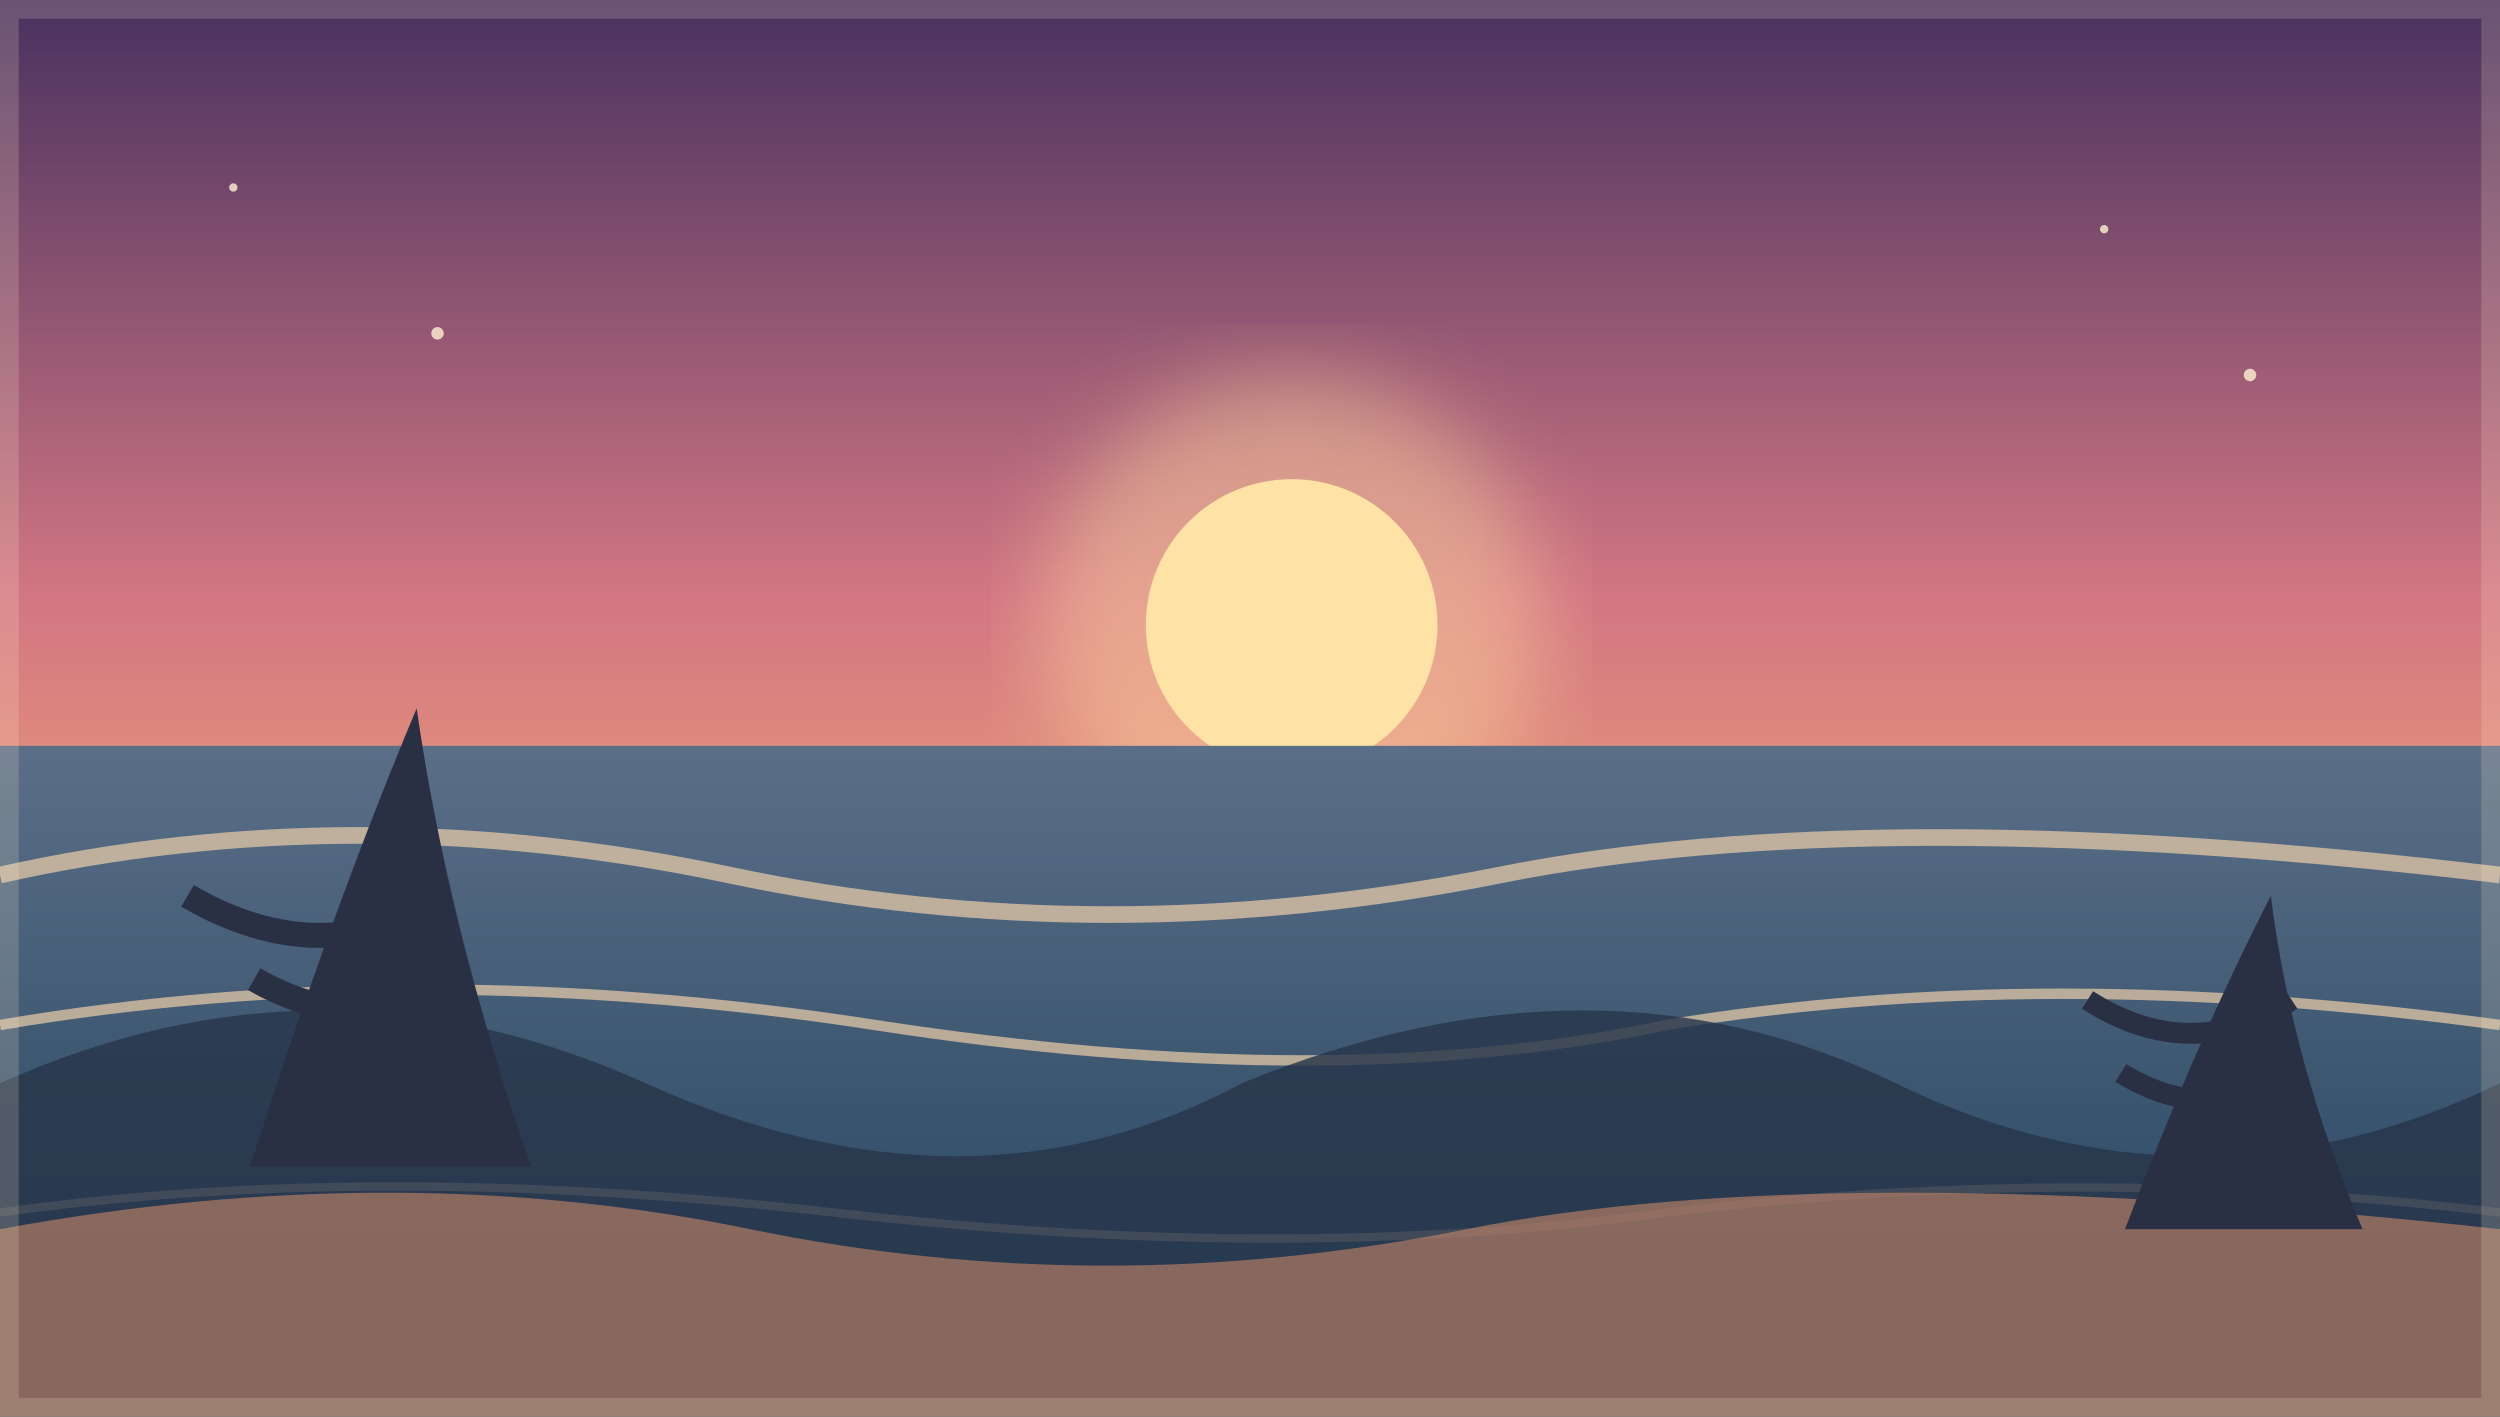
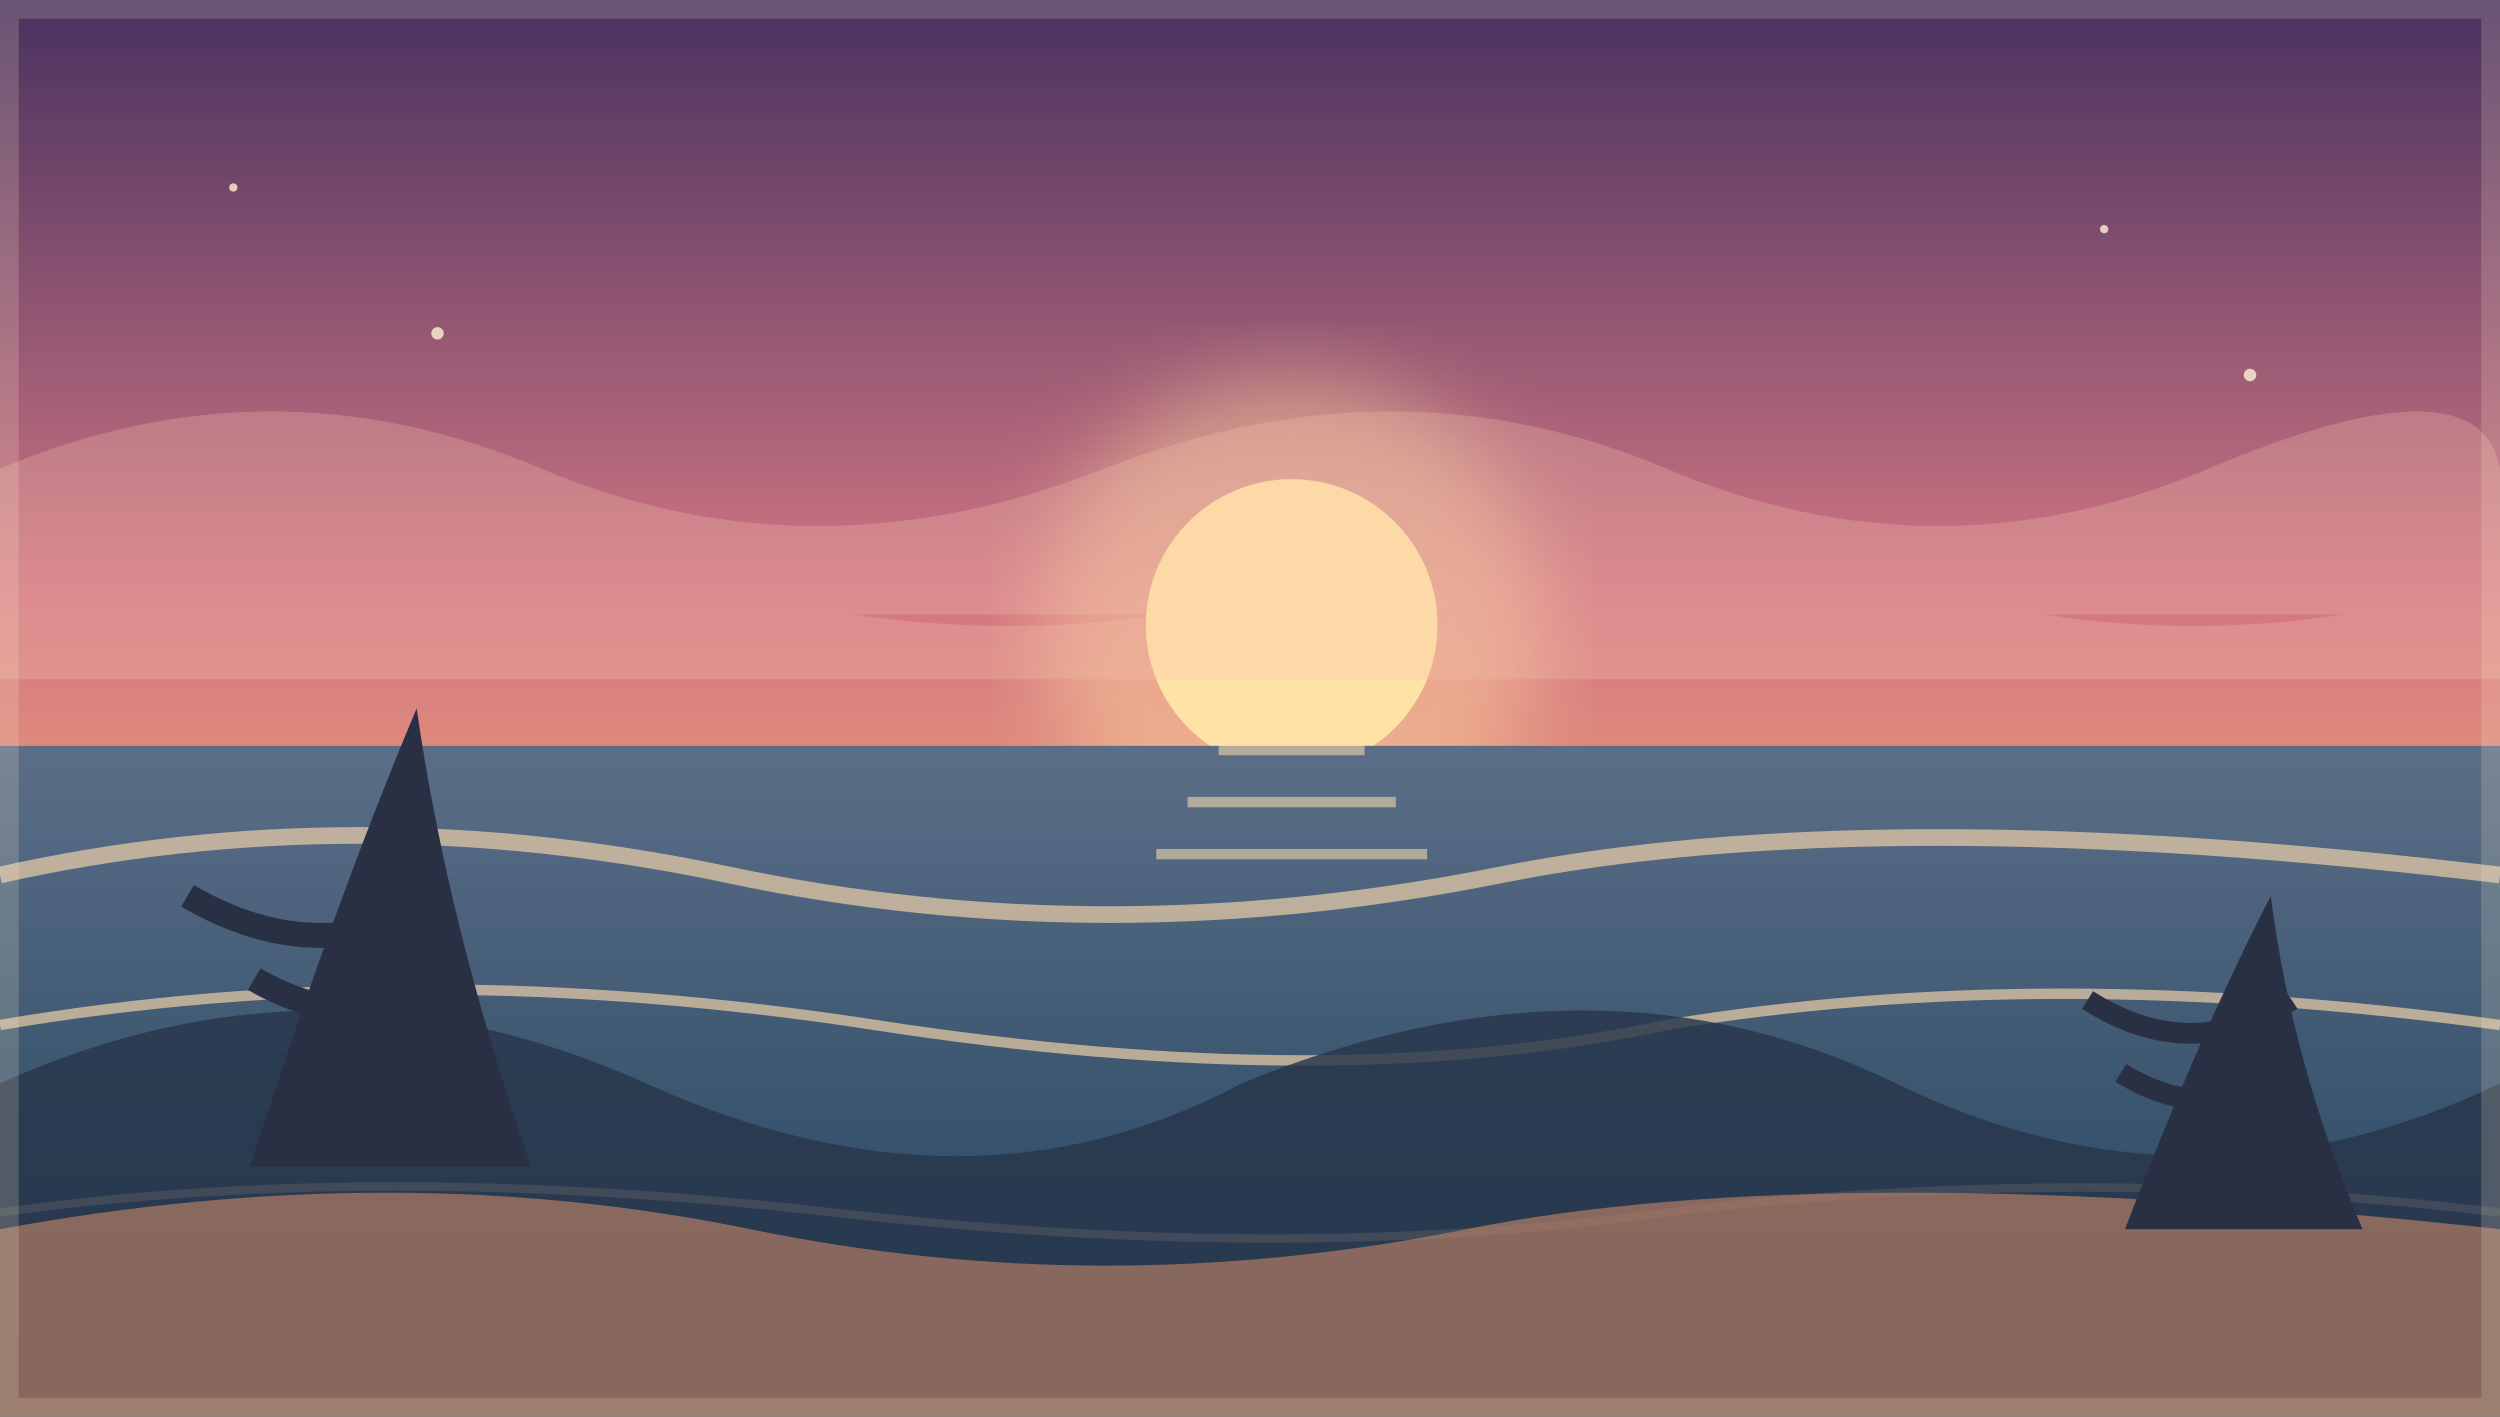
<svg xmlns="http://www.w3.org/2000/svg" viewBox="0 0 1200 680" role="img" aria-label="Golden sunset beach horizon">
  <defs>
    <linearGradient id="sunset-sky" x2="0" y2="1">
      <stop stop-color="#47315f" />
      <stop offset=".42" stop-color="#d27683" />
      <stop offset=".75" stop-color="#f6b071" />
      <stop offset="1" stop-color="#f9d59b" />
    </linearGradient>
    <linearGradient id="sunset-sea" x2="0" y2="1">
      <stop stop-color="#5b6e87" />
      <stop offset="1" stop-color="#1f405b" />
    </linearGradient>
    <filter id="sunset-glow">
      <feGaussianBlur stdDeviation="20" />
    </filter>
  </defs>
  <rect width="1200" height="680" fill="url(#sunset-sky)" />
  <circle cx="620" cy="300" r="120" fill="#ffd9a0" opacity=".45" filter="url(#sunset-glow)" />
  <circle cx="620" cy="300" r="70" fill="#ffe2a5" />
+   <g fill="#f6c3ae" opacity=".28">
+     <path d="M0 225q130-55 260 0t270 0t270 0t260 0t140 0v70H0Z" />
+     <path d="M0 278q170-45 330 0t300 0t280 0t290 0v48H0Z" />
+   </g>
  <rect y="358" width="1200" height="322" fill="url(#sunset-sea)" />
  <g fill="none" stroke="#f9d8ac" stroke-opacity=".65">
    <path d="M0 420q170-38 350 0t370 0q180-36 480 0" stroke-width="8" />
    <path d="M0 492q200-34 420 0t380 0q180-30 400 0" stroke-width="5" />
    <path d="M0 582q180-25 400 0t400 0q200-24 400 0" stroke-width="4" />
  </g>
  <path d="M0 520q155-70 310 0t286 0q170-70 314 0t290 0v160H0Z" fill="#27364b" opacity=".82" />
  <path d="M0 590q190-35 360 0t344 0q174-35 496 0v90H0Z" fill="#c48568" opacity=".62" />
  <g fill="#2a3044">
    <path d="M120 560q40-125 80-220 15 105 55 220Z" />
    <path d="M90 430q65 38 125 0M122 470q52 30 100 0" fill="none" stroke="#2a3044" stroke-width="12" />
    <path d="M1020 590q35-92 70-160 10 80 44 160Z" />
    <path d="M1002 480q50 32 98 0M1018 515q42 26 82 0" fill="none" stroke="#2a3044" stroke-width="10" />
  </g>
+   <path d="M585 360h70M570 385h100M555 410h130" stroke="#ffe0ac" stroke-width="5" opacity=".55" />
  <g fill="#fff0d2" opacity=".8">
    <circle cx="112" cy="90" r="2" />
    <circle cx="210" cy="160" r="3" />
    <circle cx="1010" cy="110" r="2" />
    <circle cx="1080" cy="180" r="3" />
  </g>
  <rect width="1200" height="680" fill="none" stroke="#fff0d2" stroke-opacity=".18" stroke-width="18" />
</svg>
